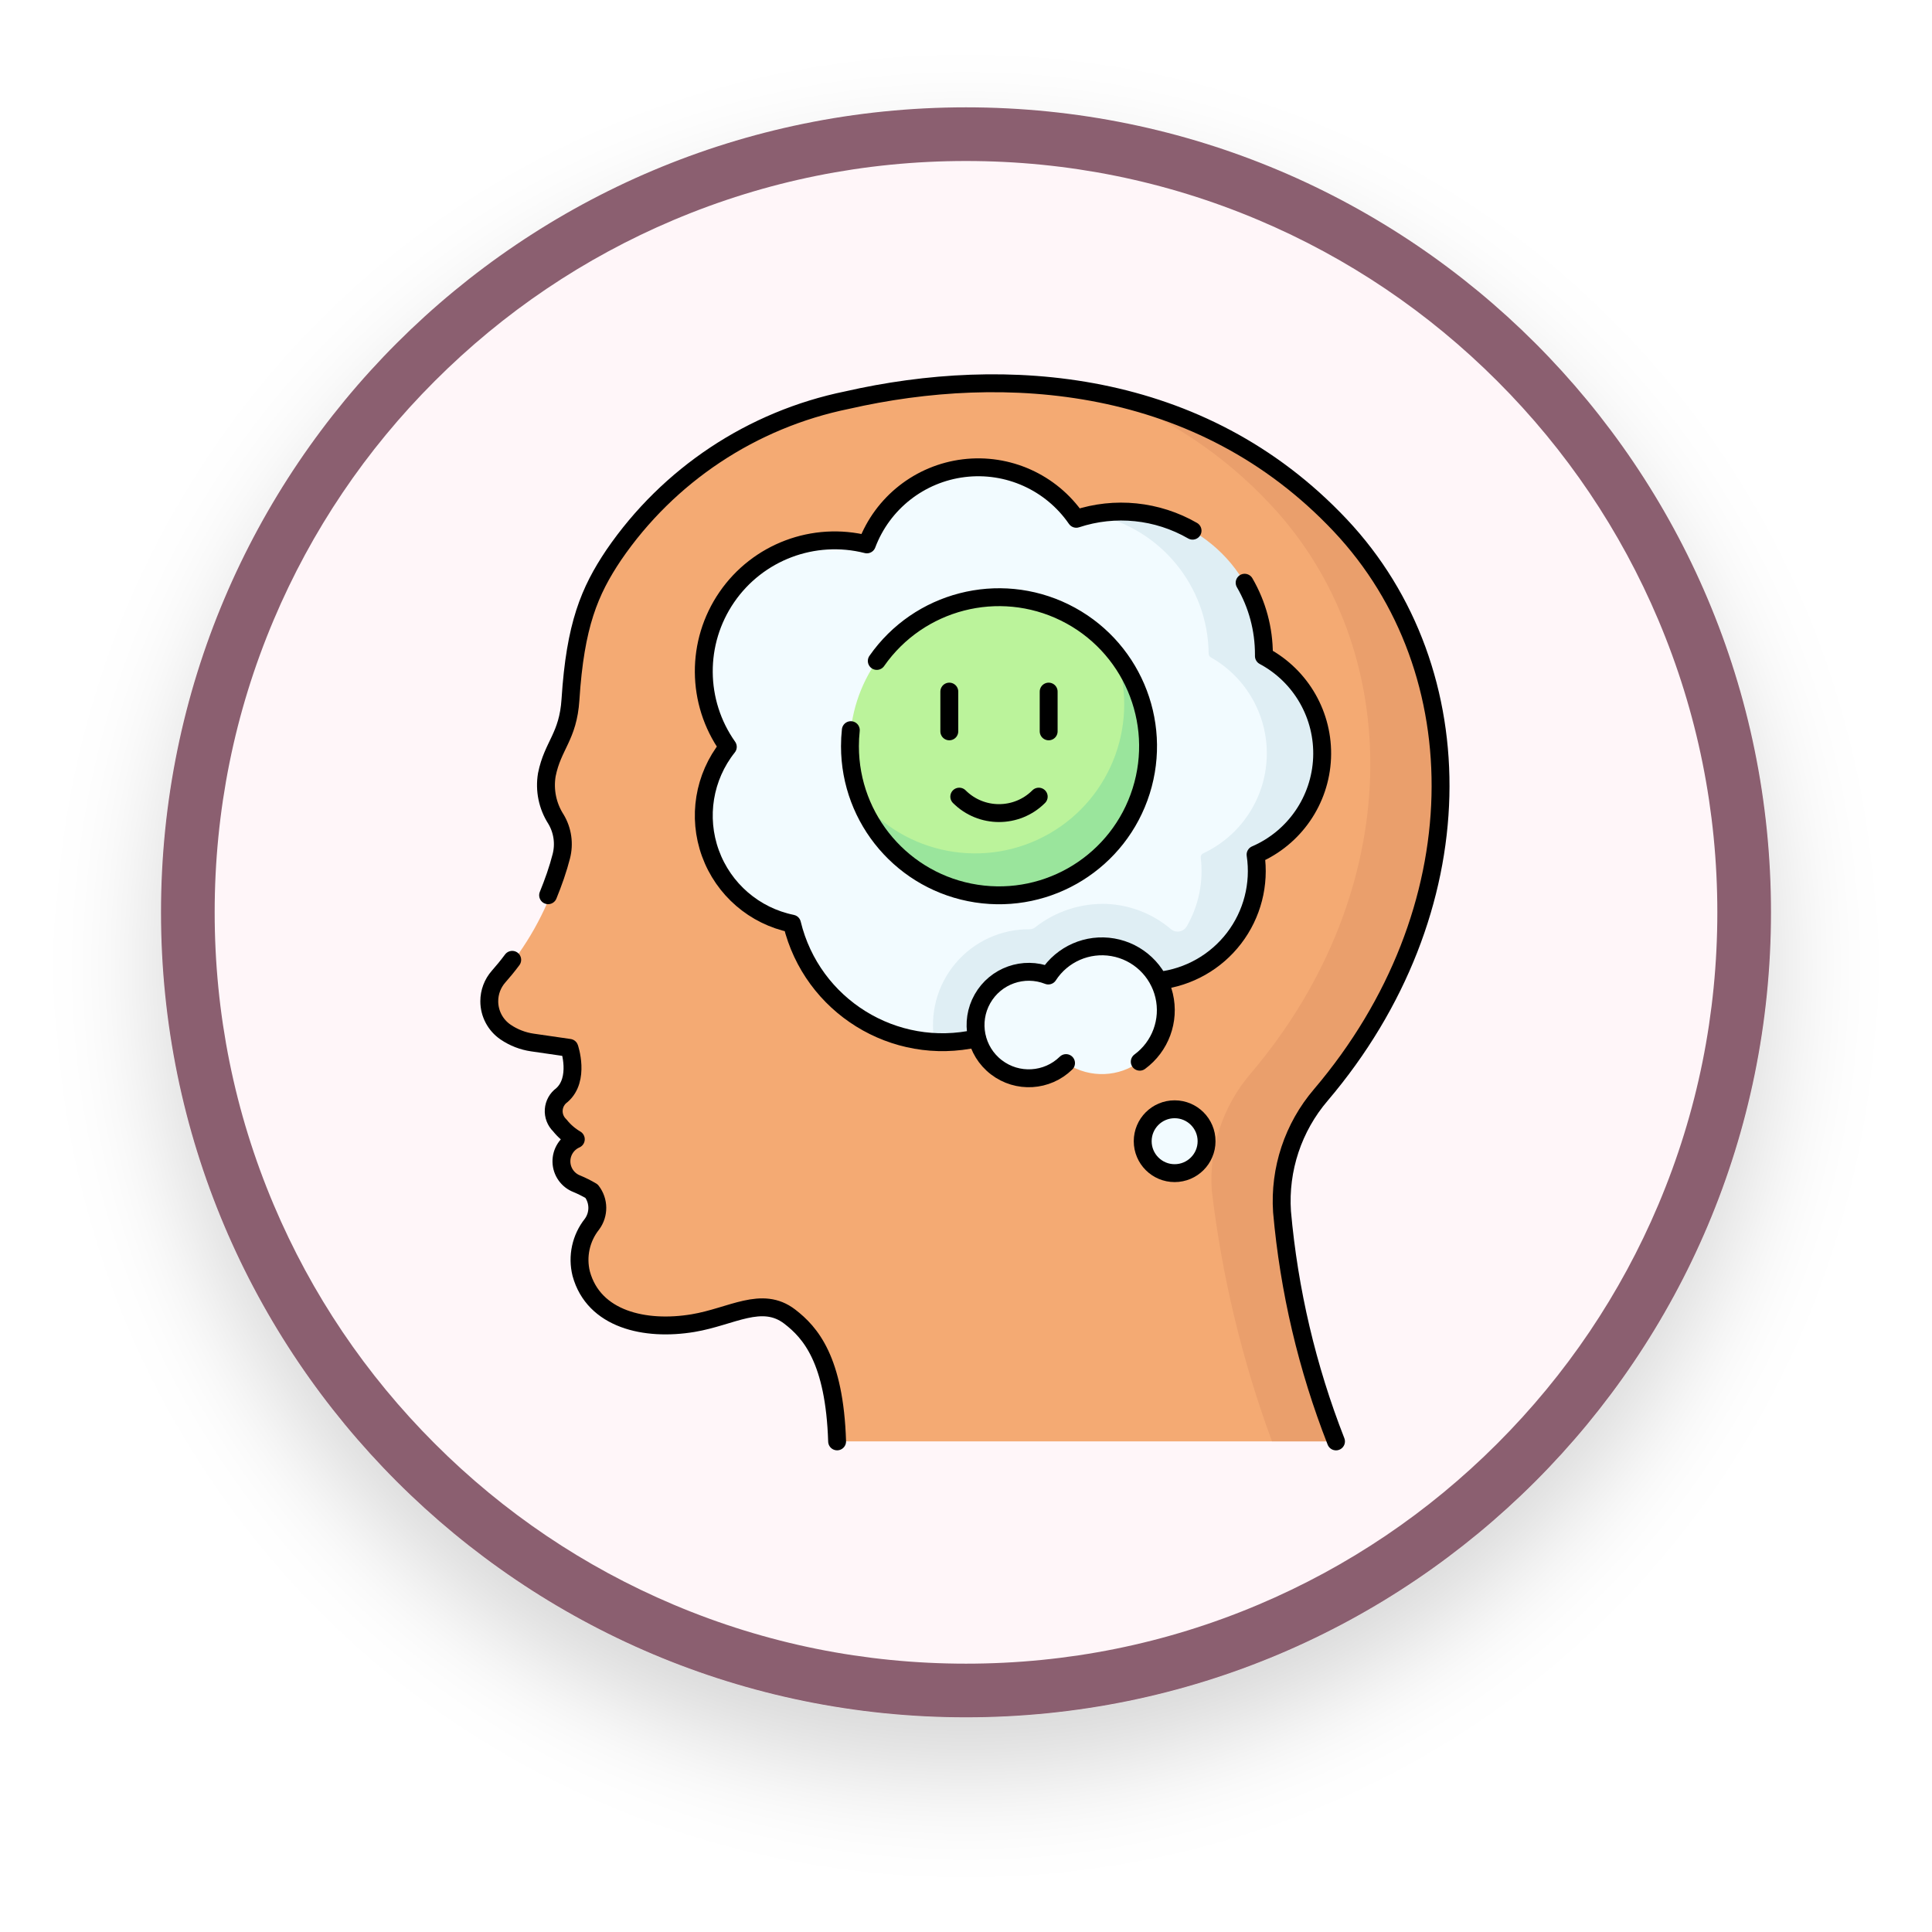
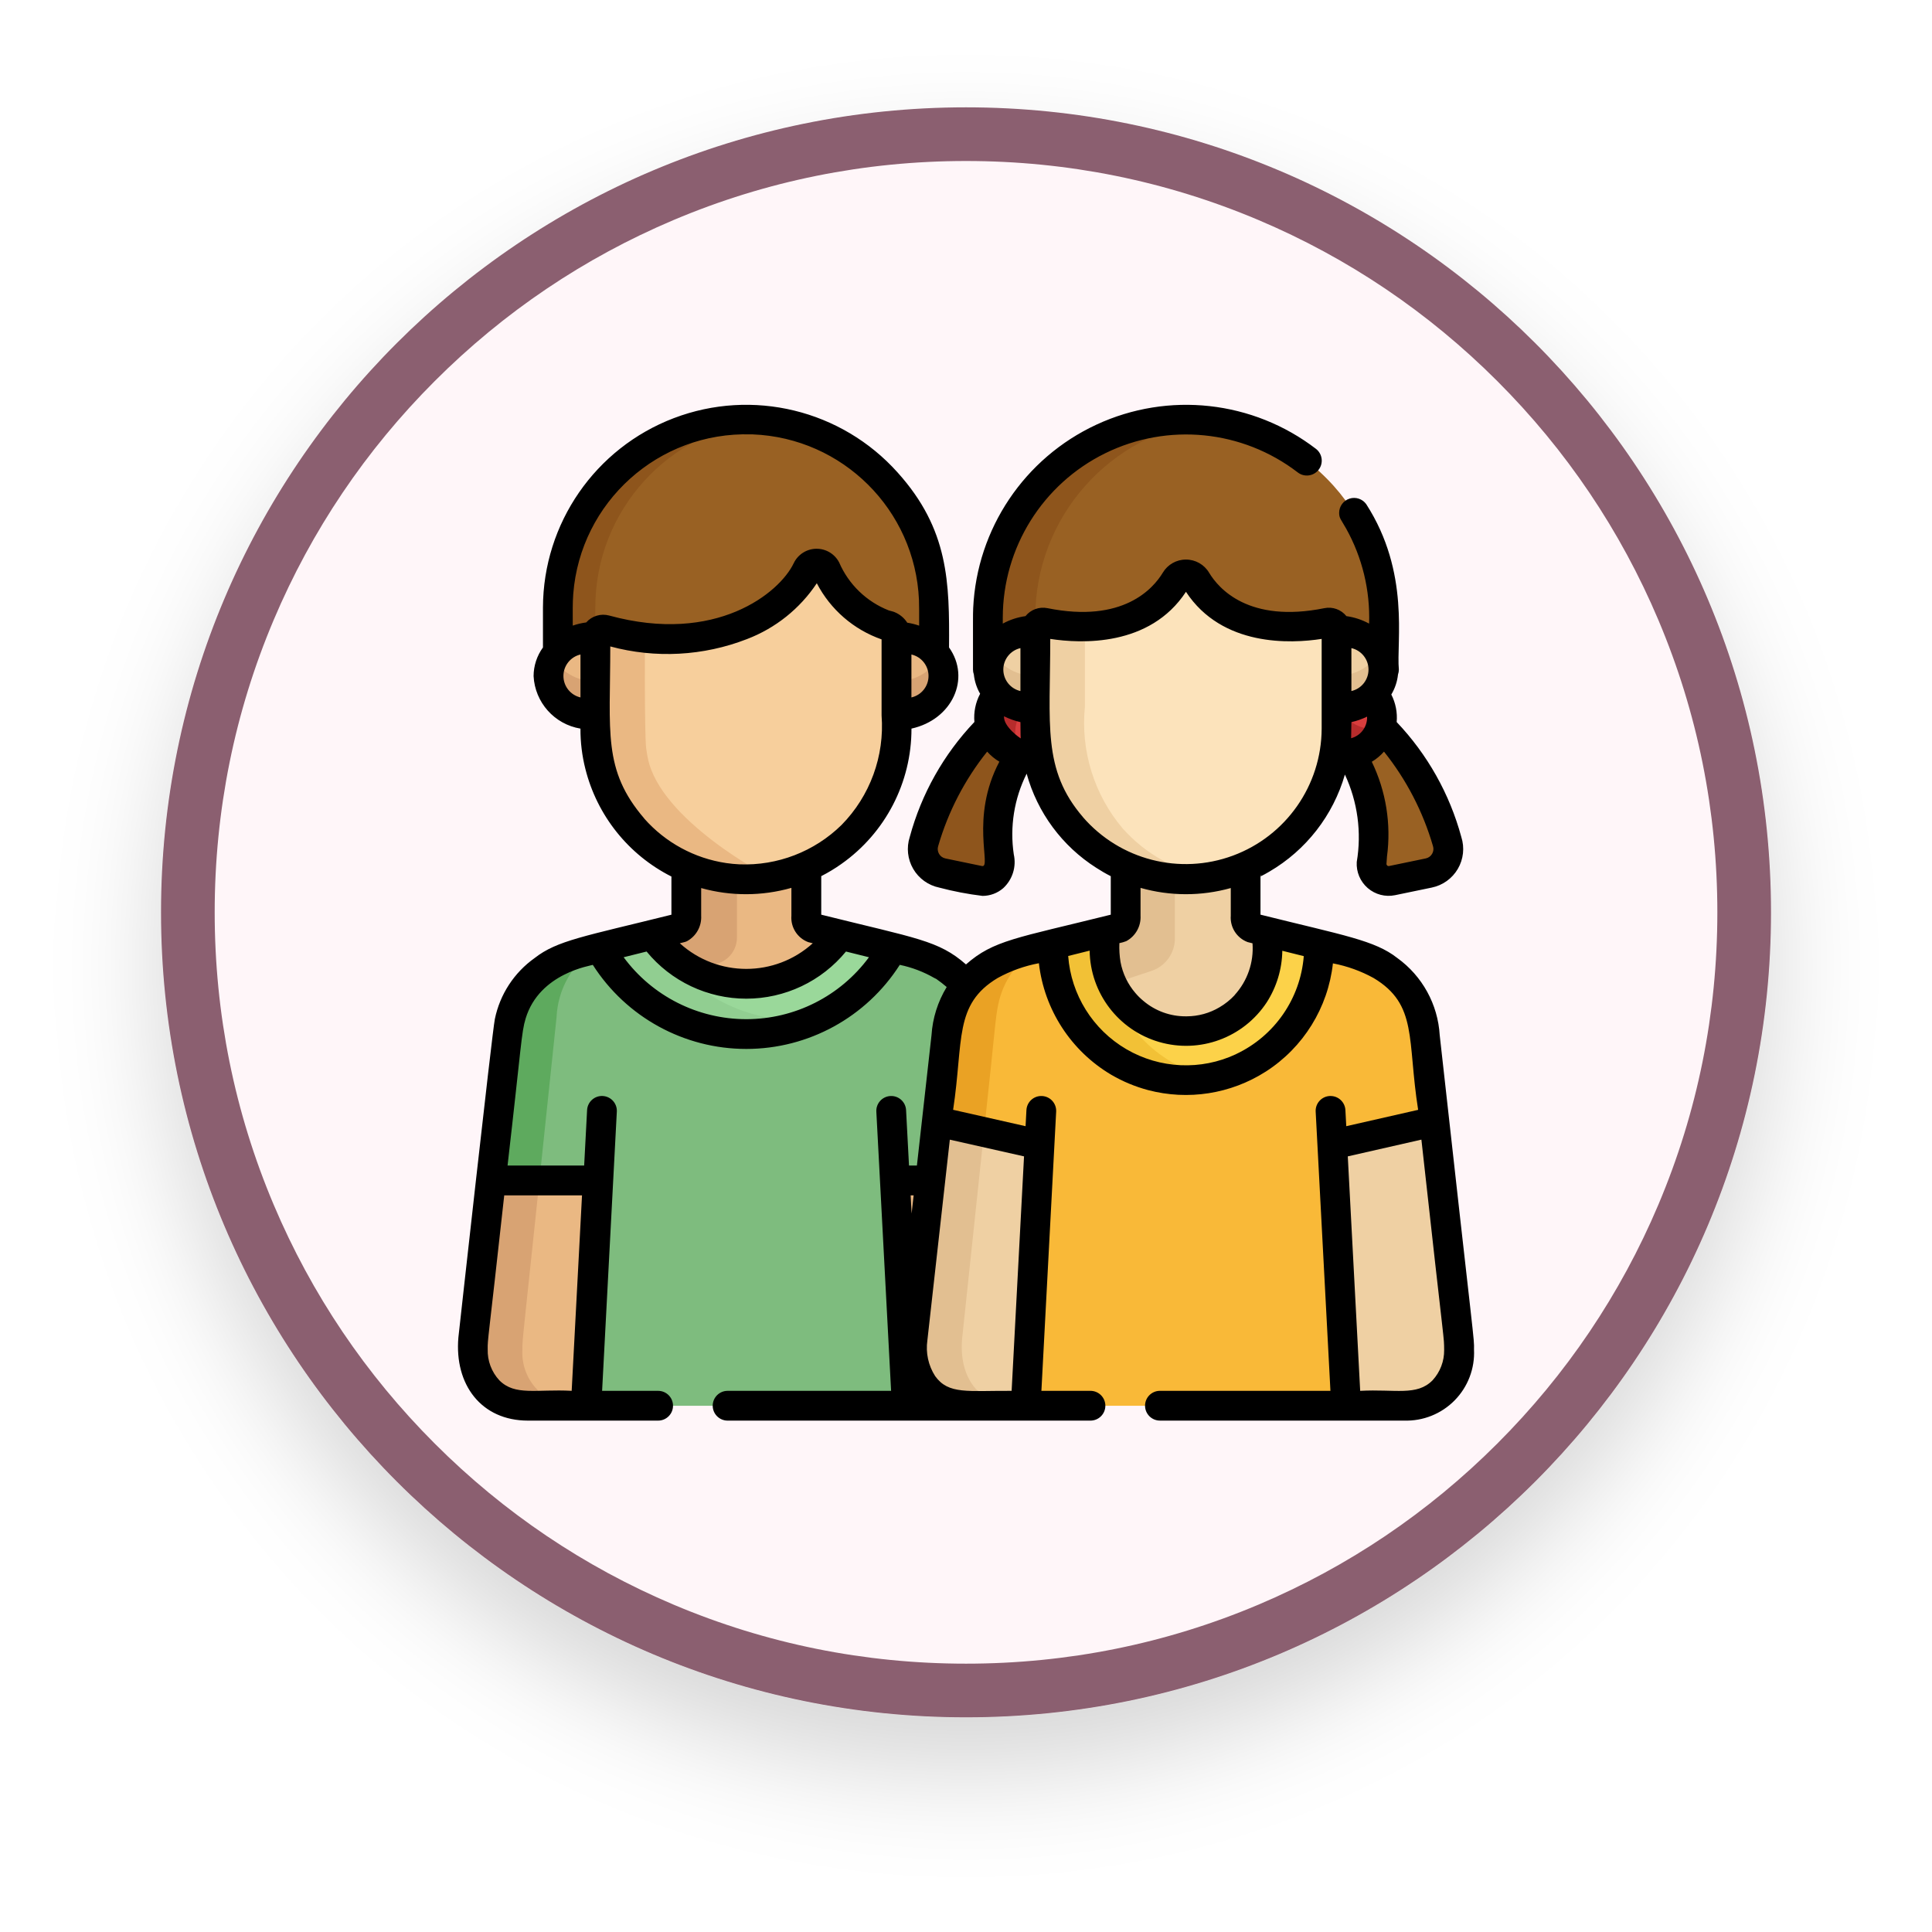
<svg xmlns="http://www.w3.org/2000/svg" width="108" height="108" viewBox="0 0 108 108">
  <defs>
    <filter id="Path_904820" x="0" y="0" width="108" height="108" filterUnits="userSpaceOnUse">
      <feOffset dy="3" input="SourceAlpha" />
      <feGaussianBlur stdDeviation="3" result="blur" />
      <feFlood flood-opacity="0.161" />
      <feComposite operator="in" in2="blur" />
      <feComposite in="SourceGraphic" />
    </filter>
  </defs>
-   <g id="Group_1203500" data-name="Group 1203500" transform="translate(-196.477 -471.124)">
-     <g id="Group_1202880" data-name="Group 1202880">
-       <g id="Group_1177315" data-name="Group 1177315" transform="translate(205.477 477.124)">
-         <g id="Group_1173585" data-name="Group 1173585" transform="translate(0 0)">
-           <g id="Group_1173428" data-name="Group 1173428">
-             <g id="Group_1171958" data-name="Group 1171958">
-               <g id="Group_1167341" data-name="Group 1167341">
-                 <g id="Group_1166792" data-name="Group 1166792">
-                   <g transform="matrix(1, 0, 0, 1, -9, -6)" filter="url(#Path_904820)">
-                     <g id="Path_904820-2" data-name="Path 904820" transform="translate(9 6)" fill="#fff6f9">
-                       <path d="M 45 88.5 C 39.127 88.5 33.43 87.35 28.068 85.082 C 22.889 82.891 18.236 79.755 14.241 75.759 C 10.245 71.764 7.109 67.111 4.918 61.932 C 2.65 56.57 1.5 50.873 1.5 45 C 1.5 39.127 2.65 33.43 4.918 28.068 C 7.109 22.889 10.245 18.236 14.241 14.241 C 18.236 10.245 22.889 7.109 28.068 4.918 C 33.43 2.65 39.127 1.5 45 1.5 C 50.873 1.5 56.57 2.65 61.932 4.918 C 67.111 7.109 71.764 10.245 75.759 14.241 C 79.755 18.236 82.891 22.889 85.082 28.068 C 87.35 33.43 88.5 39.127 88.5 45 C 88.5 50.873 87.35 56.57 85.082 61.932 C 82.891 67.111 79.755 71.764 75.759 75.759 C 71.764 79.755 67.111 82.891 61.932 85.082 C 56.57 87.35 50.873 88.5 45 88.5 Z" stroke="none" />
-                       <path d="M 45 3 C 39.329 3 33.829 4.11 28.653 6.299 C 23.652 8.415 19.16 11.443 15.302 15.302 C 11.443 19.16 8.415 23.652 6.299 28.653 C 4.11 33.829 3 39.329 3 45 C 3 50.671 4.11 56.171 6.299 61.347 C 8.415 66.348 11.443 70.84 15.302 74.698 C 19.16 78.557 23.652 81.585 28.653 83.701 C 33.829 85.89 39.329 87 45 87 C 50.671 87 56.171 85.89 61.347 83.701 C 66.348 81.585 70.84 78.557 74.698 74.698 C 78.557 70.84 81.585 66.348 83.701 61.347 C 85.89 56.171 87 50.671 87 45 C 87 39.329 85.89 33.829 83.701 28.653 C 81.585 23.652 78.557 19.16 74.698 15.302 C 70.84 11.443 66.348 8.415 61.347 6.299 C 56.171 4.11 50.671 3 45 3 M 45 -7.62939453125e-06 C 69.853 -7.62939453125e-06 90 20.147 90 45 C 90 69.853 69.853 90 45 90 C 20.147 90 -7.62939453125e-06 69.853 -7.62939453125e-06 45 C -7.62939453125e-06 20.147 20.147 -7.62939453125e-06 45 -7.62939453125e-06 Z" stroke="none" fill="#8b5e6f" />
+   <g id="Group_1204625" data-name="Group 1204625" transform="translate(-220.238 -482.145)">
+     <g id="Group_1204012" data-name="Group 1204012">
+       <g id="Group_1202880" data-name="Group 1202880" transform="translate(23.762 11.021)">
+         <g id="Group_1177315" data-name="Group 1177315" transform="translate(205.477 477.124)">
+           <g id="Group_1173585" data-name="Group 1173585" transform="translate(0 0)">
+             <g id="Group_1173428" data-name="Group 1173428">
+               <g id="Group_1171958" data-name="Group 1171958">
+                 <g id="Group_1167341" data-name="Group 1167341">
+                   <g id="Group_1166792" data-name="Group 1166792">
+                     <g transform="matrix(1, 0, 0, 1, -9, -6)" filter="url(#Path_904820)">
+                       <g id="Path_904820-2" data-name="Path 904820" transform="translate(9 6)" fill="#fff6f9">
+                         <path d="M 45 88.5 C 39.127 88.5 33.43 87.35 28.068 85.082 C 22.889 82.891 18.236 79.755 14.241 75.759 C 10.245 71.764 7.109 67.111 4.918 61.932 C 2.65 56.57 1.5 50.873 1.5 45 C 1.5 39.127 2.65 33.43 4.918 28.068 C 7.109 22.889 10.245 18.236 14.241 14.241 C 18.236 10.245 22.889 7.109 28.068 4.918 C 33.43 2.65 39.127 1.5 45 1.5 C 50.873 1.5 56.57 2.65 61.932 4.918 C 67.111 7.109 71.764 10.245 75.759 14.241 C 79.755 18.236 82.891 22.889 85.082 28.068 C 87.35 33.43 88.5 39.127 88.5 45 C 88.5 50.873 87.35 56.57 85.082 61.932 C 82.891 67.111 79.755 71.764 75.759 75.759 C 71.764 79.755 67.111 82.891 61.932 85.082 C 56.57 87.35 50.873 88.5 45 88.5 Z" stroke="none" />
+                         <path d="M 45 3 C 39.329 3 33.829 4.11 28.653 6.299 C 23.652 8.415 19.16 11.443 15.302 15.302 C 11.443 19.16 8.415 23.652 6.299 28.653 C 4.11 33.829 3 39.329 3 45 C 3 50.671 4.11 56.171 6.299 61.347 C 8.415 66.348 11.443 70.84 15.302 74.698 C 19.16 78.557 23.652 81.585 28.653 83.701 C 33.829 85.89 39.329 87 45 87 C 50.671 87 56.171 85.89 61.347 83.701 C 66.348 81.585 70.84 78.557 74.698 74.698 C 78.557 70.84 81.585 66.348 83.701 61.347 C 85.89 56.171 87 50.671 87 45 C 87 39.329 85.89 33.829 83.701 28.653 C 81.585 23.652 78.557 19.16 74.698 15.302 C 70.84 11.443 66.348 8.415 61.347 6.299 C 56.171 4.11 50.671 3 45 3 M 45 -7.62939453125e-06 C 69.853 -7.62939453125e-06 90 20.147 90 45 C 90 69.853 69.853 90 45 90 C 20.147 90 -7.62939453125e-06 69.853 -7.62939453125e-06 45 C -7.62939453125e-06 20.147 20.147 -7.62939453125e-06 45 -7.62939453125e-06 Z" stroke="none" fill="#8b5e6f" />
+                       </g>
                    </g>
                  </g>
                </g>
              </g>
            </g>
          </g>
        </g>
      </g>
-       <g id="positive-thinking_7096053" transform="translate(191.223 485.046)">
-         <g id="Group_1202876" data-name="Group 1202876" transform="translate(32.724 7.5)">
-           <g id="Group_1202873" data-name="Group 1202873" transform="translate(0 0)">
-             <g id="Group_1202871" data-name="Group 1202871">
-               <path id="Path_1042516" data-name="Path 1042516" d="M79.283,65.069a39.547,39.547,0,0,1-2.371-11.347,8.957,8.957,0,0,1,2.1-6.452C87.794,37,87.809,24.162,80.123,16c-3.575-3.8-6.582-6.389-10.964-7.477-.319-.079-.807-.324-1.127-.392A34.037,34.037,0,0,0,53.6,8.444,20.854,20.854,0,0,0,40.565,17.1c-1.358,2.022-2.153,3.914-2.42,8.08-.134,2.09-.991,2.553-1.322,4.207a3.517,3.517,0,0,0,.513,2.488,2.717,2.717,0,0,1,.294,2.078c-.087.336-.194.7-.327,1.084a16.248,16.248,0,0,1-3.177,5.631,2.079,2.079,0,0,0-.52,1.378h0a2.086,2.086,0,0,0,.914,1.726h0a3.574,3.574,0,0,0,1.492.58l2,.291a.118.118,0,0,1,.1.084,2.6,2.6,0,0,1-.443,2.572,1.1,1.1,0,0,0-.12,1.683,3.131,3.131,0,0,0,.741.681.119.119,0,0,1,0,.2,1.337,1.337,0,0,0,.223,2.393,6.64,6.64,0,0,1,.822.412,1.529,1.529,0,0,1,.02,1.846,3.206,3.206,0,0,0-.6,2.765c.7,2.567,3.576,3.211,6.251,2.765,2.164-.361,3.847-1.563,5.409-.361,1.108.853,2.411,2.3,2.626,6.518a.477.477,0,0,0,.475.453H77.242l1.593-.948A.475.475,0,0,0,79.283,65.069Z" transform="translate(-33.606 -7.501)" fill="#f4aa73" />
-             </g>
-             <g id="Group_1202872" data-name="Group 1202872" transform="translate(34.425 0.634)">
-               <path id="Path_1042517" data-name="Path 1042517" d="M335.51,70.707a.475.475,0,0,1-.448.638h-3.01a61.35,61.35,0,0,1-3.367-14.027,9.111,9.111,0,0,1,2.169-6.531c8.712-10.254,8.754-23.7,1.088-31.841a24.417,24.417,0,0,0-9.1-6.122,24.732,24.732,0,0,1,13.147,7.312c7.666,8.139,7.625,21.587-1.088,31.841a9.11,9.11,0,0,0-2.169,6.531A45.773,45.773,0,0,0,335.51,70.707Z" transform="translate(-322.841 -12.825)" fill="#ea9f6c" />
-             </g>
-           </g>
-           <path id="Path_1042518" data-name="Path 1042518" d="M167.448,62.742c0-2.3-1.445-3.852-3.314-4.912a.238.238,0,0,1-.122-.207c-.012-4.322-2.9-7.841-7.294-7.825a13.5,13.5,0,0,1-1.572-.174,7.983,7.983,0,0,0-.8.2.239.239,0,0,1-.264-.088,6.654,6.654,0,0,0-11.531,1.379.24.24,0,0,1-.275.144A7.319,7.319,0,0,0,134.6,62.487a.239.239,0,0,1-.008.279,6.165,6.165,0,0,0,3.551,9.715.238.238,0,0,1,.179.173,8.653,8.653,0,0,0,7.931,6.471s.346-.267.5-.267a8.328,8.328,0,0,0,7.624-4.382,6.322,6.322,0,0,0,9.426-5.151,6.214,6.214,0,0,0-.045-.747.239.239,0,0,1,.137-.247A6.166,6.166,0,0,0,167.448,62.742Z" transform="translate(-121.483 -42.299)" fill="#f2fbff" />
-           <g id="Group_1202875" data-name="Group 1202875" transform="translate(20.043 11.962)">
-             <g id="Group_1202874" data-name="Group 1202874">
-               <path id="Path_1042519" data-name="Path 1042519" d="M218.047,116.332c0,4.6-3.114,7.943-7.715,7.943a8.23,8.23,0,0,1-7.811-5.038,7.876,7.876,0,0,1-.521-2.9,8.331,8.331,0,0,1,14.81-5.238s.177.345.285.5C218.049,112.947,218.047,114.549,218.047,116.332Z" transform="translate(-202 -108)" fill="#bbf39b" />
-               <path id="Path_1042520" data-name="Path 1042520" d="M222.519,139.227a8.333,8.333,0,0,1-16.142,2.9,8.333,8.333,0,0,0,14.289-8.143A8.291,8.291,0,0,1,222.519,139.227Z" transform="translate(-205.856 -130.896)" fill="#9ae59c" />
-             </g>
-           </g>
-           <circle id="Ellipse_12567" data-name="Ellipse 12567" cx="1.785" cy="1.785" r="1.785" transform="translate(36.408 40.587)" fill="#f2fbff" />
-           <path id="Path_1042521" data-name="Path 1042521" d="M262.756,81.3a6.164,6.164,0,0,1-3.558,5.588.238.238,0,0,0-.137.248,6.165,6.165,0,0,1-9.855,5.654,8.646,8.646,0,0,1-7.675,4.661c-.149,0-.3,0-.444-.012a5.351,5.351,0,0,1,5.314-6.3.488.488,0,0,0,.313-.108,6.112,6.112,0,0,1,3.984-1.309,5.933,5.933,0,0,1,3.592,1.4.59.59,0,0,0,.9-.148,6.178,6.178,0,0,0,.78-3.832.238.238,0,0,1,.137-.248,6.168,6.168,0,0,0,.427-10.956.239.239,0,0,1-.121-.207,8.025,8.025,0,0,0-6.428-7.786,7.9,7.9,0,0,1,1.539-.15,8.008,8.008,0,0,1,7.984,7.936.239.239,0,0,0,.121.207A6.164,6.164,0,0,1,262.756,81.3Z" transform="translate(-216.318 -60.614)" fill="#dfeef4" />
-           <path id="Path_1042522" data-name="Path 1042522" d="M268.216,272a3.566,3.566,0,0,0-3.1,1.55.118.118,0,0,1-.138.044,2.976,2.976,0,1,0,1.01,4.991.118.118,0,0,1,.145-.013A3.571,3.571,0,1,0,268.216,272Z" transform="translate(-233.935 -240.518)" fill="#f2fbff" />
+       <g id="children_547464" transform="translate(245.719 504.732)">
+         <path id="Path_1045226" data-name="Path 1045226" d="M71.383,17.974c0-.029,0-.058,0-.087-.005-.121-.012-.242-.021-.363v-.008c-.009-.119-.021-.238-.034-.356,0-.025-.006-.05-.009-.075-.014-.121-.03-.242-.049-.362v0c-.019-.12-.04-.239-.062-.358l-.011-.058a10.177,10.177,0,0,0-2.263-4.722,10.533,10.533,0,0,0-18.2,4c-.613,2.263-.256,3.824-.366,5.87H71.39V18.34C71.39,18.218,71.387,18.1,71.383,17.974Z" transform="translate(-44.659 -6.967)" fill="#996123" />
+         <path id="Path_1045227" data-name="Path 1045227" d="M61.923,7.776a10.525,10.525,0,0,0-11.2,7.706c-.613,2.263-.256,3.825-.366,5.87h2.1V18.239A10.508,10.508,0,0,1,61.923,7.776Z" transform="translate(-44.659 -6.865)" fill="#8e551c" />
+         <path id="Path_1045228" data-name="Path 1045228" d="M38.151,256.745c-1.959-17.347-1.848-16.858-2.024-17.706a4.811,4.811,0,0,0-2.266-3.166l-.04-.01a6.841,6.841,0,0,0-1.623-.694l-5.648-1.406a.728.728,0,0,1-.311-.668v-3.073a8.43,8.43,0,0,1-6.708.018v3.055a.728.728,0,0,1-.311.668c-4.778,1.273-5.841,1.243-7.272,2.1l-.04.01a4.811,4.811,0,0,0-2.266,3.166c-.176.849-.054.262-2.024,17.706-.188,2.173.958,3.741,3.058,3.741H35.094C37.19,260.486,38.34,258.926,38.151,256.745Z" transform="translate(-6.648 -204.492)" fill="#eab883" />
+         <path id="Path_1045229" data-name="Path 1045229" d="M10.368,296.95c-.011-.642-.046.179,1.909-18.581a4.872,4.872,0,0,1,2.108-3.8,8.18,8.18,0,0,0-2.439.9l-.04.01a4.811,4.811,0,0,0-2.266,3.166c-.176.849-.054.262-2.024,17.706-.188,2.178.962,3.741,3.058,3.741h2.774A2.965,2.965,0,0,1,10.368,296.95Z" transform="translate(-6.646 -244.097)" fill="#d8a373" />
+         <path id="Path_1045230" data-name="Path 1045230" d="M44.22,272.15a4.811,4.811,0,0,0-2.266-3.166l-.04-.01a6.84,6.84,0,0,0-1.623-.694l-4.072-1.014a6.378,6.378,0,0,1-10.482,0c-3.306.9-4.332.891-5.7,1.708l-.04.01a4.811,4.811,0,0,0-2.266,3.166c-.17.821-.125.88-1.033,8.855H22.67L22,293.6H39.95l-.666-12.592h5.969C44.332,272.926,44.391,272.977,44.22,272.15Z" transform="translate(-14.741 -237.603)" fill="#7ebc7e" />
+         <path id="Path_1045231" data-name="Path 1045231" d="M16.7,287.5h2.712l.959-9.129a4.872,4.872,0,0,1,2.108-3.8,7.987,7.987,0,0,0-2.439.9l-.04.01a5.678,5.678,0,0,0-1.313,1.143C17.5,278.07,17.682,278.924,16.7,287.5Z" transform="translate(-14.74 -244.096)" fill="#5eaa5e" />
+         <g id="Group_1204008" data-name="Group 1204008" transform="translate(5.178 13.011)">
+           <path id="Path_1045232" data-name="Path 1045232" d="M222.728,119.423A2.547,2.547,0,0,1,220,121.617v-4.388A2.547,2.547,0,0,1,222.728,119.423Z" transform="translate(-200.651 -117.229)" fill="#eab883" />
+           <path id="Path_1045233" data-name="Path 1045233" d="M45.692,119.423a2.547,2.547,0,0,0,2.731,2.194v-4.388A2.547,2.547,0,0,0,45.692,119.423Z" transform="translate(-45.692 -117.229)" fill="#eab883" />
        </g>
-         <g id="Group_1202879" data-name="Group 1202879" transform="translate(32.605 7.5)">
-           <path id="Path_1042523" data-name="Path 1042523" d="M33.887,278.316c-.263.353-.519.663-.762.937a2.079,2.079,0,0,0-.52,1.378h0a2.086,2.086,0,0,0,.914,1.726h0a3.574,3.574,0,0,0,1.492.58l2.072.3s.6,1.751-.421,2.645a1.1,1.1,0,0,0-.12,1.683,3.253,3.253,0,0,0,.9.781,1.347,1.347,0,0,0,.06,2.49,6.636,6.636,0,0,1,.822.412,1.529,1.529,0,0,1,.02,1.846,3.206,3.206,0,0,0-.6,2.765c.7,2.567,3.576,3.211,6.251,2.765,2.164-.361,3.847-1.563,5.409-.361,1.147.883,2.5,2.406,2.645,6.972" transform="translate(-32.605 -246.083)" fill="none" stroke="#000" stroke-linecap="round" stroke-linejoin="round" stroke-miterlimit="10" stroke-width="1" />
-           <path id="Path_1042524" data-name="Path 1042524" d="M103.317,66.654A46.414,46.414,0,0,1,100.3,53.817a9.111,9.111,0,0,1,2.169-6.53c8.713-10.253,8.754-23.7,1.088-31.84-7.813-8.294-18.752-9.015-27.578-7A20.854,20.854,0,0,0,62.944,17.1c-1.358,2.022-2.153,3.914-2.42,8.08-.134,2.09-.991,2.553-1.322,4.207a3.518,3.518,0,0,0,.513,2.487,2.719,2.719,0,0,1,.294,2.08c-.087.335-.194.7-.326,1.083s-.269.742-.409,1.085" transform="translate(-55.985 -7.5)" fill="none" stroke="#000" stroke-linecap="round" stroke-linejoin="round" stroke-miterlimit="10" stroke-width="1" />
-           <g id="Group_1202878" data-name="Group 1202878" transform="translate(20.162 11.962)">
-             <path id="Path_1042525" data-name="Path 1042525" d="M203.5,111.563a8.332,8.332,0,1,1-1.5,4.769,8.431,8.431,0,0,1,.048-.9" transform="translate(-202 -108)" fill="none" stroke="#000" stroke-linecap="round" stroke-linejoin="round" stroke-miterlimit="10" stroke-width="1" />
-             <g id="Group_1202877" data-name="Group 1202877" transform="translate(5.554 5.277)">
-               <line id="Line_1111" data-name="Line 1111" y2="2.222" fill="none" stroke="#000" stroke-linecap="round" stroke-linejoin="round" stroke-miterlimit="10" stroke-width="1" />
-               <line id="Line_1112" data-name="Line 1112" y2="2.222" transform="translate(5.554)" fill="none" stroke="#000" stroke-linecap="round" stroke-linejoin="round" stroke-miterlimit="10" stroke-width="1" />
-             </g>
-             <path id="Path_1042526" data-name="Path 1042526" d="M257.784,201.669a3.141,3.141,0,0,1-4.441,0" transform="translate(-247.232 -190.52)" fill="none" stroke="#000" stroke-linecap="round" stroke-linejoin="round" stroke-miterlimit="10" stroke-width="1" />
-           </g>
-           <path id="Path_1042527" data-name="Path 1042527" d="M160.678,50.542a7.992,7.992,0,0,0-6.5-.664,6.654,6.654,0,0,0-11.706,1.43,7.319,7.319,0,0,0-7.774,11.32,6.165,6.165,0,0,0,3.589,9.882,8.659,8.659,0,0,0,10.331,6.411M158.8,75.7a6.17,6.17,0,0,0,5.4-7.049,6.167,6.167,0,0,0,.466-11.1c0-.03,0-.06,0-.091a7.949,7.949,0,0,0-1.077-4.008" transform="translate(-121.364 -42.299)" fill="none" stroke="#000" stroke-linecap="round" stroke-linejoin="round" stroke-miterlimit="10" stroke-width="1" />
-           <circle id="Ellipse_12568" data-name="Ellipse 12568" cx="1.785" cy="1.785" r="1.785" transform="translate(36.527 40.587)" fill="none" stroke="#000" stroke-linecap="round" stroke-linejoin="round" stroke-miterlimit="10" stroke-width="1" />
-           <path id="Path_1042528" data-name="Path 1042528" d="M270.178,278.447a3.571,3.571,0,1,0-5.112-4.818,2.976,2.976,0,1,0,.991,4.895" transform="translate(-233.816 -240.519)" fill="none" stroke="#000" stroke-linecap="round" stroke-linejoin="round" stroke-miterlimit="10" stroke-width="1" />
+         <g id="Group_1204009" data-name="Group 1204009" transform="translate(5.174 14.262)">
+           <path id="Path_1045234" data-name="Path 1045234" d="M220,129.749v1.887c1.911,0,3.364-1.656,2.456-3.137A2.9,2.9,0,0,1,220,129.749Z" transform="translate(-200.647 -128.498)" fill="#d8a373" />
+           <path id="Path_1045235" data-name="Path 1045235" d="M45.94,128.5c-.916,1.493.562,3.137,2.456,3.137v-1.887A2.9,2.9,0,0,1,45.94,128.5Z" transform="translate(-45.661 -128.497)" fill="#d8a373" />
        </g>
+         <path id="Path_1045236" data-name="Path 1045236" d="M87.966,268l-2.942-.732a6.378,6.378,0,0,1-10.482,0L71.6,268A9.355,9.355,0,0,0,87.966,268Z" transform="translate(-63.547 -237.603)" fill="#9ad89a" />
+         <path id="Path_1045237" data-name="Path 1045237" d="M74.627,267.384c-.028-.039-.056-.077-.084-.117L71.6,268a9.355,9.355,0,0,0,11.97,4.025A9.34,9.34,0,0,1,74.627,267.384Z" transform="translate(-63.548 -237.603)" fill="#91ce91" />
+         <path id="Path_1045238" data-name="Path 1045238" d="M100.394,236.313l1.357-.408a1.514,1.514,0,0,0,1.078-1.45V230.85a8.261,8.261,0,0,1-2.834-.671v3.055a.728.728,0,0,1-.311.668l-1.576.392A6.409,6.409,0,0,0,100.394,236.313Z" transform="translate(-87.114 -204.632)" fill="#d8a373" />
+         <path id="Path_1045239" data-name="Path 1045239" d="M85.693,83.864c-.074-.018-.157-.041-.247-.07h0a5.807,5.807,0,0,1-3.267-3.1.587.587,0,0,0-1.049.018c-1.01,2.125-5.07,5.07-11.285,3.37a.443.443,0,0,0-.56.43c.021,5.07-.049,5.264.07,6.188a8.421,8.421,0,0,0,15.512,3.331c1.7-2.741,1.18-4.9,1.255-9.518A.67.67,0,0,0,85.693,83.864Z" transform="translate(-61.485 -71.462)" fill="#f7cf9c" />
+         <path id="Path_1045240" data-name="Path 1045240" d="M72.235,120.8c-.022-.108-.051-.227-.094-.555-.1-.787-.07-6.173-.07-6.189a14.456,14.456,0,0,1-2.213-.429.443.443,0,0,0-.56.43v5.094a8.411,8.411,0,0,0,9.805,8.3C78.893,127.417,72.918,124.231,72.235,120.8Z" transform="translate(-61.5 -101)" fill="#eab883" />
+         <path id="Path_1045241" data-name="Path 1045241" d="M453.65,168.488c-1.164-3.61-2.851-5.709-3.834-6.471a2.027,2.027,0,0,1-1.744,1.45,8.929,8.929,0,0,1,1.356,6.216.953.953,0,0,0,1.143.992l2.05-.425A1.371,1.371,0,0,0,453.65,168.488Z" transform="translate(-398.236 -144.035)" fill="#996123" />
+         <circle id="Ellipse_12732" data-name="Ellipse 12732" cx="2.02" cy="2.02" r="2.02" transform="translate(47.731 15.513)" fill="#d83d3d" />
+         <path id="Path_1045242" data-name="Path 1045242" d="M430.688,140.208a2.02,2.02,0,1,0,2.374,2.547A2.019,2.019,0,0,1,430.688,140.208Z" transform="translate(-381.374 -124.646)" fill="#b72c2c" />
+         <path id="Path_1045243" data-name="Path 1045243" d="M234.262,168.488c1.164-3.61,2.851-5.709,3.834-6.471a2.027,2.027,0,0,0,1.743,1.45,8.929,8.929,0,0,0-1.356,6.216.953.953,0,0,1-1.143.992l-2.05-.425A1.371,1.371,0,0,1,234.262,168.488Z" transform="translate(-208.096 -144.035)" fill="#8e551c" />
+         <circle id="Ellipse_12733" data-name="Ellipse 12733" cx="2.02" cy="2.02" r="2.02" transform="translate(29.807 15.513)" fill="#d83d3d" />
+         <path id="Path_1045244" data-name="Path 1045244" d="M271.253,140.589a2.019,2.019,0,1,0-1.786,3.21A2.019,2.019,0,0,1,271.253,140.589Z" transform="translate(-237.801 -124.254)" fill="#b72c2c" />
+         <path id="Path_1045245" data-name="Path 1045245" d="M257.533,239.888a4.957,4.957,0,0,0-2.4-4l-.04-.01c-1.425-.854-2.461-.819-7.272-2.1a.728.728,0,0,1-.311-.668v-3.057a8.418,8.418,0,0,1-6.709-.014v3.071a.728.728,0,0,1-.311.668c-4.778,1.273-5.841,1.243-7.272,2.1l-.04.01a4.927,4.927,0,0,0-2.4,4l-1.888,16.87c-.189,2.187.97,3.741,3.058,3.741h24.418a2.966,2.966,0,0,0,3.079-3.14C259.453,256.7,259.506,257.677,257.533,239.888Z" transform="translate(-203.36 -204.505)" fill="#efd0a3" />
+         <path id="Path_1045246" data-name="Path 1045246" d="M231.662,295.857c1.956-18.313,1.835-17.791,2.024-18.7a4.8,4.8,0,0,1,2.219-3.136,9.04,9.04,0,0,0-2.686.959l-.04.01a4.927,4.927,0,0,0-2.4,4l-1.888,16.87c-.189,2.187.97,3.741,3.058,3.741h2.774C232.621,299.6,231.474,298.035,231.662,295.857Z" transform="translate(-203.361 -243.604)" fill="#e2bf91" />
+         <path id="Path_1045247" data-name="Path 1045247" d="M285.389,10.287A11.052,11.052,0,0,0,267.3,18.8v2.915h22.077v-1.3C289.256,19.8,290.221,14.324,285.389,10.287Z" transform="translate(-237.522 -6.872)" fill="#996123" />
+         <path id="Path_1045248" data-name="Path 1045248" d="M269.915,18.785a11.059,11.059,0,0,1,9.728-10.993,11.056,11.056,0,0,0-12.348,10.993V21.7h2.62C269.915,20.607,269.915,19.855,269.915,18.785Z" transform="translate(-237.522 -6.856)" fill="#8e551c" />
+         <g id="Group_1204010" data-name="Group 1204010" transform="translate(29.773 12.649)">
+           <path id="Path_1045249" data-name="Path 1045249" d="M267.3,116.157a2.435,2.435,0,0,0,2.62,2.194v-4.388A2.436,2.436,0,0,0,267.3,116.157Z" transform="translate(-267.295 -113.963)" fill="#efd0a3" />
+           <path id="Path_1045250" data-name="Path 1045250" d="M445.219,116.157a2.436,2.436,0,0,1-2.62,2.194v-4.388A2.436,2.436,0,0,1,445.219,116.157Z" transform="translate(-423.143 -113.963)" fill="#efd0a3" />
+         </g>
+         <g id="Group_1204011" data-name="Group 1204011" transform="translate(29.771 13.915)">
+           <path id="Path_1045251" data-name="Path 1045251" d="M267.524,125.366c-.806,1.443.448,3.122,2.374,3.122v-1.857A2.693,2.693,0,0,1,267.524,125.366Z" transform="translate(-267.276 -125.366)" fill="#e2bf91" />
+           <path id="Path_1045252" data-name="Path 1045252" d="M442.6,126.631v1.857c1.938,0,3.176-1.687,2.374-3.122A2.693,2.693,0,0,1,442.6,126.631Z" transform="translate(-423.14 -125.366)" fill="#e2bf91" />
+         </g>
+         <path id="Path_1045253" data-name="Path 1045253" d="M269.115,276.288c-.515-4.47-.5-4.753-.664-5.553a4.812,4.812,0,0,0-2.266-3.166l-.04-.01c-1.406-.842-2.505-.836-6.367-1.875a5.264,5.264,0,0,1-1.375,4.27,4.554,4.554,0,0,1-7.731-3.261v-1.018c-3.959,1.065-5.005,1.048-6.4,1.883l-.04.01c-2.91,1.777-2.233,4.3-2.93,8.718l5.739,1.3-.772,14.6h17.911l-.772-14.6Z" transform="translate(-214.414 -236.188)" fill="#f9b938" />
+         <path id="Path_1045254" data-name="Path 1045254" d="M241.373,283.078l-.07.627,2.635.6c.667-6.138.622-6.272.8-7.147a4.8,4.8,0,0,1,2.219-3.136,9.039,9.039,0,0,0-2.686.959l-.04.01C241.338,276.755,241.975,279.36,241.373,283.078Z" transform="translate(-214.415 -243.605)" fill="#eaa224" />
+         <path id="Path_1045255" data-name="Path 1045255" d="M302.638,265.676l-2.882.717a7.437,7.437,0,1,0,14.871.008l-2.882-.717a5.264,5.264,0,0,1-1.375,4.27,4.554,4.554,0,0,1-7.731-3.261C302.638,266.66,302.638,265.628,302.638,265.676Z" transform="translate(-266.38 -236.188)" fill="#fcd249" />
+         <path id="Path_1045256" data-name="Path 1045256" d="M302.861,268.1a4.523,4.523,0,0,1-.223-1.408v-1.018l-2.882.717a7.438,7.438,0,0,0,8.905,7.441A7.459,7.459,0,0,1,302.861,268.1Z" transform="translate(-266.38 -236.187)" fill="#f2c136" />
+         <path id="Path_1045257" data-name="Path 1045257" d="M325.724,235.011a4.515,4.515,0,0,0,.422,1.912l2.206-.73a1.91,1.91,0,0,0,1.31-1.813v-3.665a8.3,8.3,0,0,1-2.755-.679v3.071a.728.728,0,0,1-.311.668l-.872.217C325.724,234.031,325.724,235.023,325.724,235.011Z" transform="translate(-289.466 -204.505)" fill="#e2bf91" />
+         <path id="Path_1045258" data-name="Path 1045258" d="M298.734,86.158c-1.889,3.142-5.9,2.659-7.324,2.371a.43.43,0,0,0-.515.423h0c0,5.955,0,5.567.007,5.833,0,.012,0,.025,0,.037s0,.041,0,.062c0,.081.009.161.016.241,0,.033.005.066.008.1.01.106.021.211.034.315v.008a8.427,8.427,0,0,0,14.465,4.69,9.134,9.134,0,0,0,2.3-7.014v-4.27h0a.43.43,0,0,0-.515-.423c-1.424.288-5.434.771-7.324-2.371A.677.677,0,0,0,298.734,86.158Z" transform="translate(-258.503 -76.303)" fill="#fce3bb" />
+         <path id="Path_1045259" data-name="Path 1045259" d="M295.776,121.579a9.131,9.131,0,0,1-2.107-6.8v-4.27a.425.425,0,0,1,.06-.215,10.683,10.683,0,0,1-2.318-.208.43.43,0,0,0-.515.423c0,5.943,0,5.567.007,5.833,0,.012,0,.025,0,.037s0,.041,0,.062q.006.121.016.241c0,.033.005.066.008.1.01.106.021.211.034.315v.008a8.415,8.415,0,0,0,9.735,7.209A8.53,8.53,0,0,1,295.776,121.579Z" transform="translate(-258.503 -97.86)" fill="#efd0a3" />
+         <path id="Path_1045260" data-name="Path 1045260" d="M55,35.281a5.734,5.734,0,0,0-2.374-4.317c-1.256-.986-2.969-1.257-7.645-2.421V26.408l.039-.02h0c.084-.04.32-.168.447-.245l.014-.008h0A9.251,9.251,0,0,0,49.7,20.711a8.292,8.292,0,0,1,.662,4.888,1.785,1.785,0,0,0,2.143,1.855l2.05-.425A2.2,2.2,0,0,0,56.207,24.2a15.027,15.027,0,0,0-3.613-6.424,2.836,2.836,0,0,0-.3-1.539,2.734,2.734,0,0,0,.374-1.118.827.827,0,0,0,.048-.275c-.148-1.557.644-5.415-1.824-9.248h0a.835.835,0,0,0-1.514.484c0,.307.1.363.392.882a10.2,10.2,0,0,1,1.283,5.311,3.74,3.74,0,0,0-1.269-.418,1.255,1.255,0,0,0-1.231-.445c-4.227.854-5.916-1.1-6.446-1.985a1.5,1.5,0,0,0-1.293-.732h0a1.5,1.5,0,0,0-1.293.732h0c-.53.881-2.218,2.838-6.446,1.985a1.256,1.256,0,0,0-1.231.445,3.737,3.737,0,0,0-1.269.418v-.346A10.246,10.246,0,0,1,47.062,3.82a.832.832,0,0,0,1.022-1.314,11.92,11.92,0,0,0-19.163,8.9c-.019.451-.008.515-.011,3.435a.828.828,0,0,0,.048.276,2.726,2.726,0,0,0,.351,1.078,2.835,2.835,0,0,0-.32,1.577A15.026,15.026,0,0,0,25.375,24.2h0a2.2,2.2,0,0,0,1.651,2.831,17.74,17.74,0,0,0,2.417.463,1.767,1.767,0,0,0,1.159-.434,1.982,1.982,0,0,0,.588-1.887,7.589,7.589,0,0,1,.719-4.511A9.1,9.1,0,0,0,35.8,25.923a8.56,8.56,0,0,0,.812.469v2.152c-5.282,1.315-6.549,1.422-8.094,2.781-1.534-1.346-2.747-1.45-8.091-2.781V26.39a9.024,9.024,0,0,0,1.121-.678,9.238,9.238,0,0,0,3.923-7.57c2.276-.5,3.333-2.8,2.1-4.536.023-3.622-.005-6.592-2.876-9.782A11.361,11.361,0,0,0,4.871,11.373V13.6s0,0,0,.006a2.74,2.74,0,0,0-.524,1.6,3.139,3.139,0,0,0,2.62,2.937A9,9,0,0,0,7.243,20.4a9.266,9.266,0,0,0,4.809,6.012v2.134c-4.866,1.211-6.39,1.437-7.645,2.421a5.55,5.55,0,0,0-2.226,3.414C2.032,35.1.144,52.169.143,52.181c-.228,2.636,1.281,4.645,3.887,4.645h7.279a.832.832,0,0,0,0-1.664H8.177L9,39.555a.832.832,0,0,0-1.662-.088l-.164,3.1H2.892c.776-6.734.769-7.421,1.01-8.218.775-2.559,3.682-2.954,3.755-3a10.181,10.181,0,0,0,17.16,0,6.531,6.531,0,0,1,1.929.733.849.849,0,0,0,.113.056,7.177,7.177,0,0,1,.581.45,5.9,5.9,0,0,0-.85,2.7l-.815,7.28h-.442l-.164-3.1a.832.832,0,0,0-1.662.088l.825,15.606H15.192a.832.832,0,0,0,0,1.664H35.477a.832.832,0,0,0,0-1.664H32.734l.825-15.606a.832.832,0,1,0-1.662-.088l-.048.9-4.05-.916c.589-3.883.032-5.892,2.488-7.367a7.709,7.709,0,0,1,2.307-.827,8.351,8.351,0,0,0,4.042,6.233h0l.012.007a8.321,8.321,0,0,0,2.042.85,8.289,8.289,0,0,0,6.578-1.027h0l.012-.007a8.263,8.263,0,0,0,3.75-6.048,7.689,7.689,0,0,1,2.276.82c2.476,1.487,1.867,3.441,2.488,7.368l-4.018.914-.048-.9a.832.832,0,0,0-.83-.788h-.045a.832.832,0,0,0-.787.875l.825,15.606H39.36a.832.832,0,0,0,0,1.664H53.006a3.789,3.789,0,0,0,3.911-3.973C56.927,52.137,56.97,53.037,55,35.281ZM51.885,19.429a15.25,15.25,0,0,1,2.738,5.28.529.529,0,0,1-.048.433.535.535,0,0,1-.357.258l-2.05.425a.121.121,0,0,1-.144-.129c.007-.127.017-.262.028-.4a9.329,9.329,0,0,0-.849-5.3A2.819,2.819,0,0,0,51.885,19.429Zm-1.822-5.786a1.231,1.231,0,0,1,0,2.4Zm0,4.137a3.977,3.977,0,0,0,.877-.307,1.2,1.2,0,0,1-.893,1.208C50.049,18.658,50.061,17.889,50.063,17.781ZM29.414,25.825l-2.05-.425a.539.539,0,0,1-.4-.691h0a15.247,15.247,0,0,1,2.738-5.28,2.828,2.828,0,0,0,.682.562C28.721,23.14,29.972,25.94,29.414,25.825Zm2.148-12.182v2.4A1.231,1.231,0,0,1,31.562,13.643Zm-.918,3.81a3.982,3.982,0,0,0,.918.327c.009.851.006.74.016.911C31.571,18.691,30.607,18.044,30.644,17.454ZM7.054,44.234,6.476,55.161c-1.964-.106-3.164.3-4.045-.589a2.445,2.445,0,0,1-.649-1.733c-.01-.587.024-.412.924-8.605H7.054ZM25.468,16.4v-2.4A1.231,1.231,0,0,1,25.468,16.4Zm-18.5,0a1.232,1.232,0,0,1,0-2.4Zm.317-4.192a3.809,3.809,0,0,0-.749.177c0-.773-.011-1.251.028-1.764A9.677,9.677,0,0,1,16.5,1.695l.09,0a9.685,9.685,0,0,1,9.3,9.257c.016.972.007.1.01,1.435a3.787,3.787,0,0,0-.665-.165,1.53,1.53,0,0,0-.7-.587c-.11-.048-.139-.039-.335-.1a5.026,5.026,0,0,1-2.773-2.684,1.419,1.419,0,0,0-2.539.046c-.789,1.659-4.348,4.557-10.314,2.925A1.267,1.267,0,0,0,7.284,12.213Zm3.249,10.959c-2.334-2.718-1.9-4.831-1.9-9.618a12.264,12.264,0,0,0,7.639-.41,8.2,8.2,0,0,0,3.906-3.122A6.5,6.5,0,0,0,23.8,13.155c0,.919,0,4.187,0,4.25a7.878,7.878,0,0,1-2.239,6.125,7.714,7.714,0,0,1-5.708,2.2c-.124-.006-.249-.015-.373-.027s-.248-.027-.371-.045A7.594,7.594,0,0,1,10.533,23.172ZM19.7,30.079l.253.063a5.536,5.536,0,0,1-7.433,0l.253-.063a.844.844,0,0,0,.142-.049,1.523,1.523,0,0,0,.8-1.426V27.056a9.285,9.285,0,0,0,5.044-.011V28.6A1.458,1.458,0,0,0,19.7,30.079Zm-10.321.845,1.285-.32a7.209,7.209,0,0,0,11.145,0l1.285.32A8.521,8.521,0,0,1,9.381,30.924Zm16.1,14.326-.054-1.016h.167Zm6.284-3.195-.693,13.107c-2.46-.014-3.528.215-4.275-.823a2.925,2.925,0,0,1-.435-2l1.255-11.218Zm13.25-15.661-.028-.057v-.026l.039.077Zm-9.956-3.305c-2.286-2.661-1.828-5.16-1.828-9.961,1.72.265,5.562.449,7.586-2.632,2.024,3.081,5.867,2.9,7.586,2.632V18.15A7.6,7.6,0,0,1,35.054,23.089Zm8.483,9.951a3.744,3.744,0,0,1-.851.681,3.607,3.607,0,0,1-1.829.505H40.8a3.635,3.635,0,0,1-2.362-.86l0,0a3.445,3.445,0,0,1-.442-.434,3.682,3.682,0,0,1-.839-1.743,5.169,5.169,0,0,1-.064-1.054,2.342,2.342,0,0,0,.383-.11,1.523,1.523,0,0,0,.8-1.426V27.046a9.29,9.29,0,0,0,5.044.009V28.6a1.458,1.458,0,0,0,.942,1.476l.273.068a3.867,3.867,0,0,1-1,2.893Zm.077,3.3a6.6,6.6,0,0,1-9.386-5.486l1.2-.3a5.393,5.393,0,0,0,9.9,2.889,5.485,5.485,0,0,0,.87-2.881l1.2.3A6.632,6.632,0,0,1,43.615,36.338ZM54.6,54.573c-.882.894-2.081.482-4.046.589l-.693-13.107,4.115-.936c1.36,12.321,1.256,10.865,1.272,11.756A2.46,2.46,0,0,1,54.6,54.573Z" transform="translate(0 0)" />
      </g>
    </g>
  </g>
</svg>
